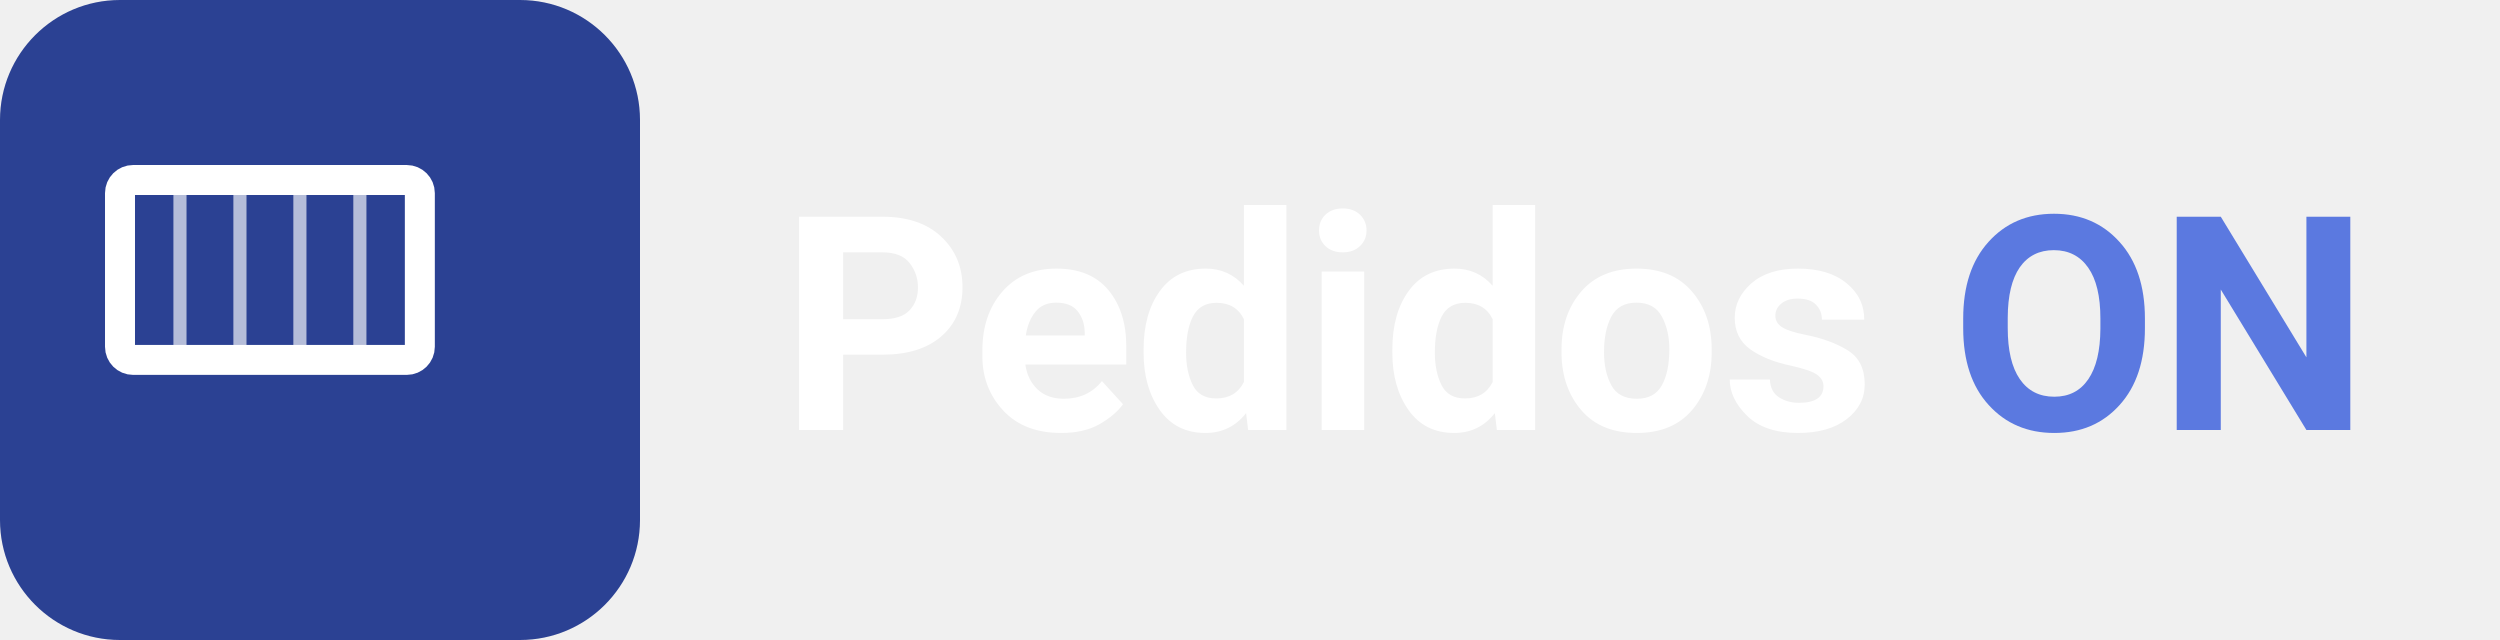
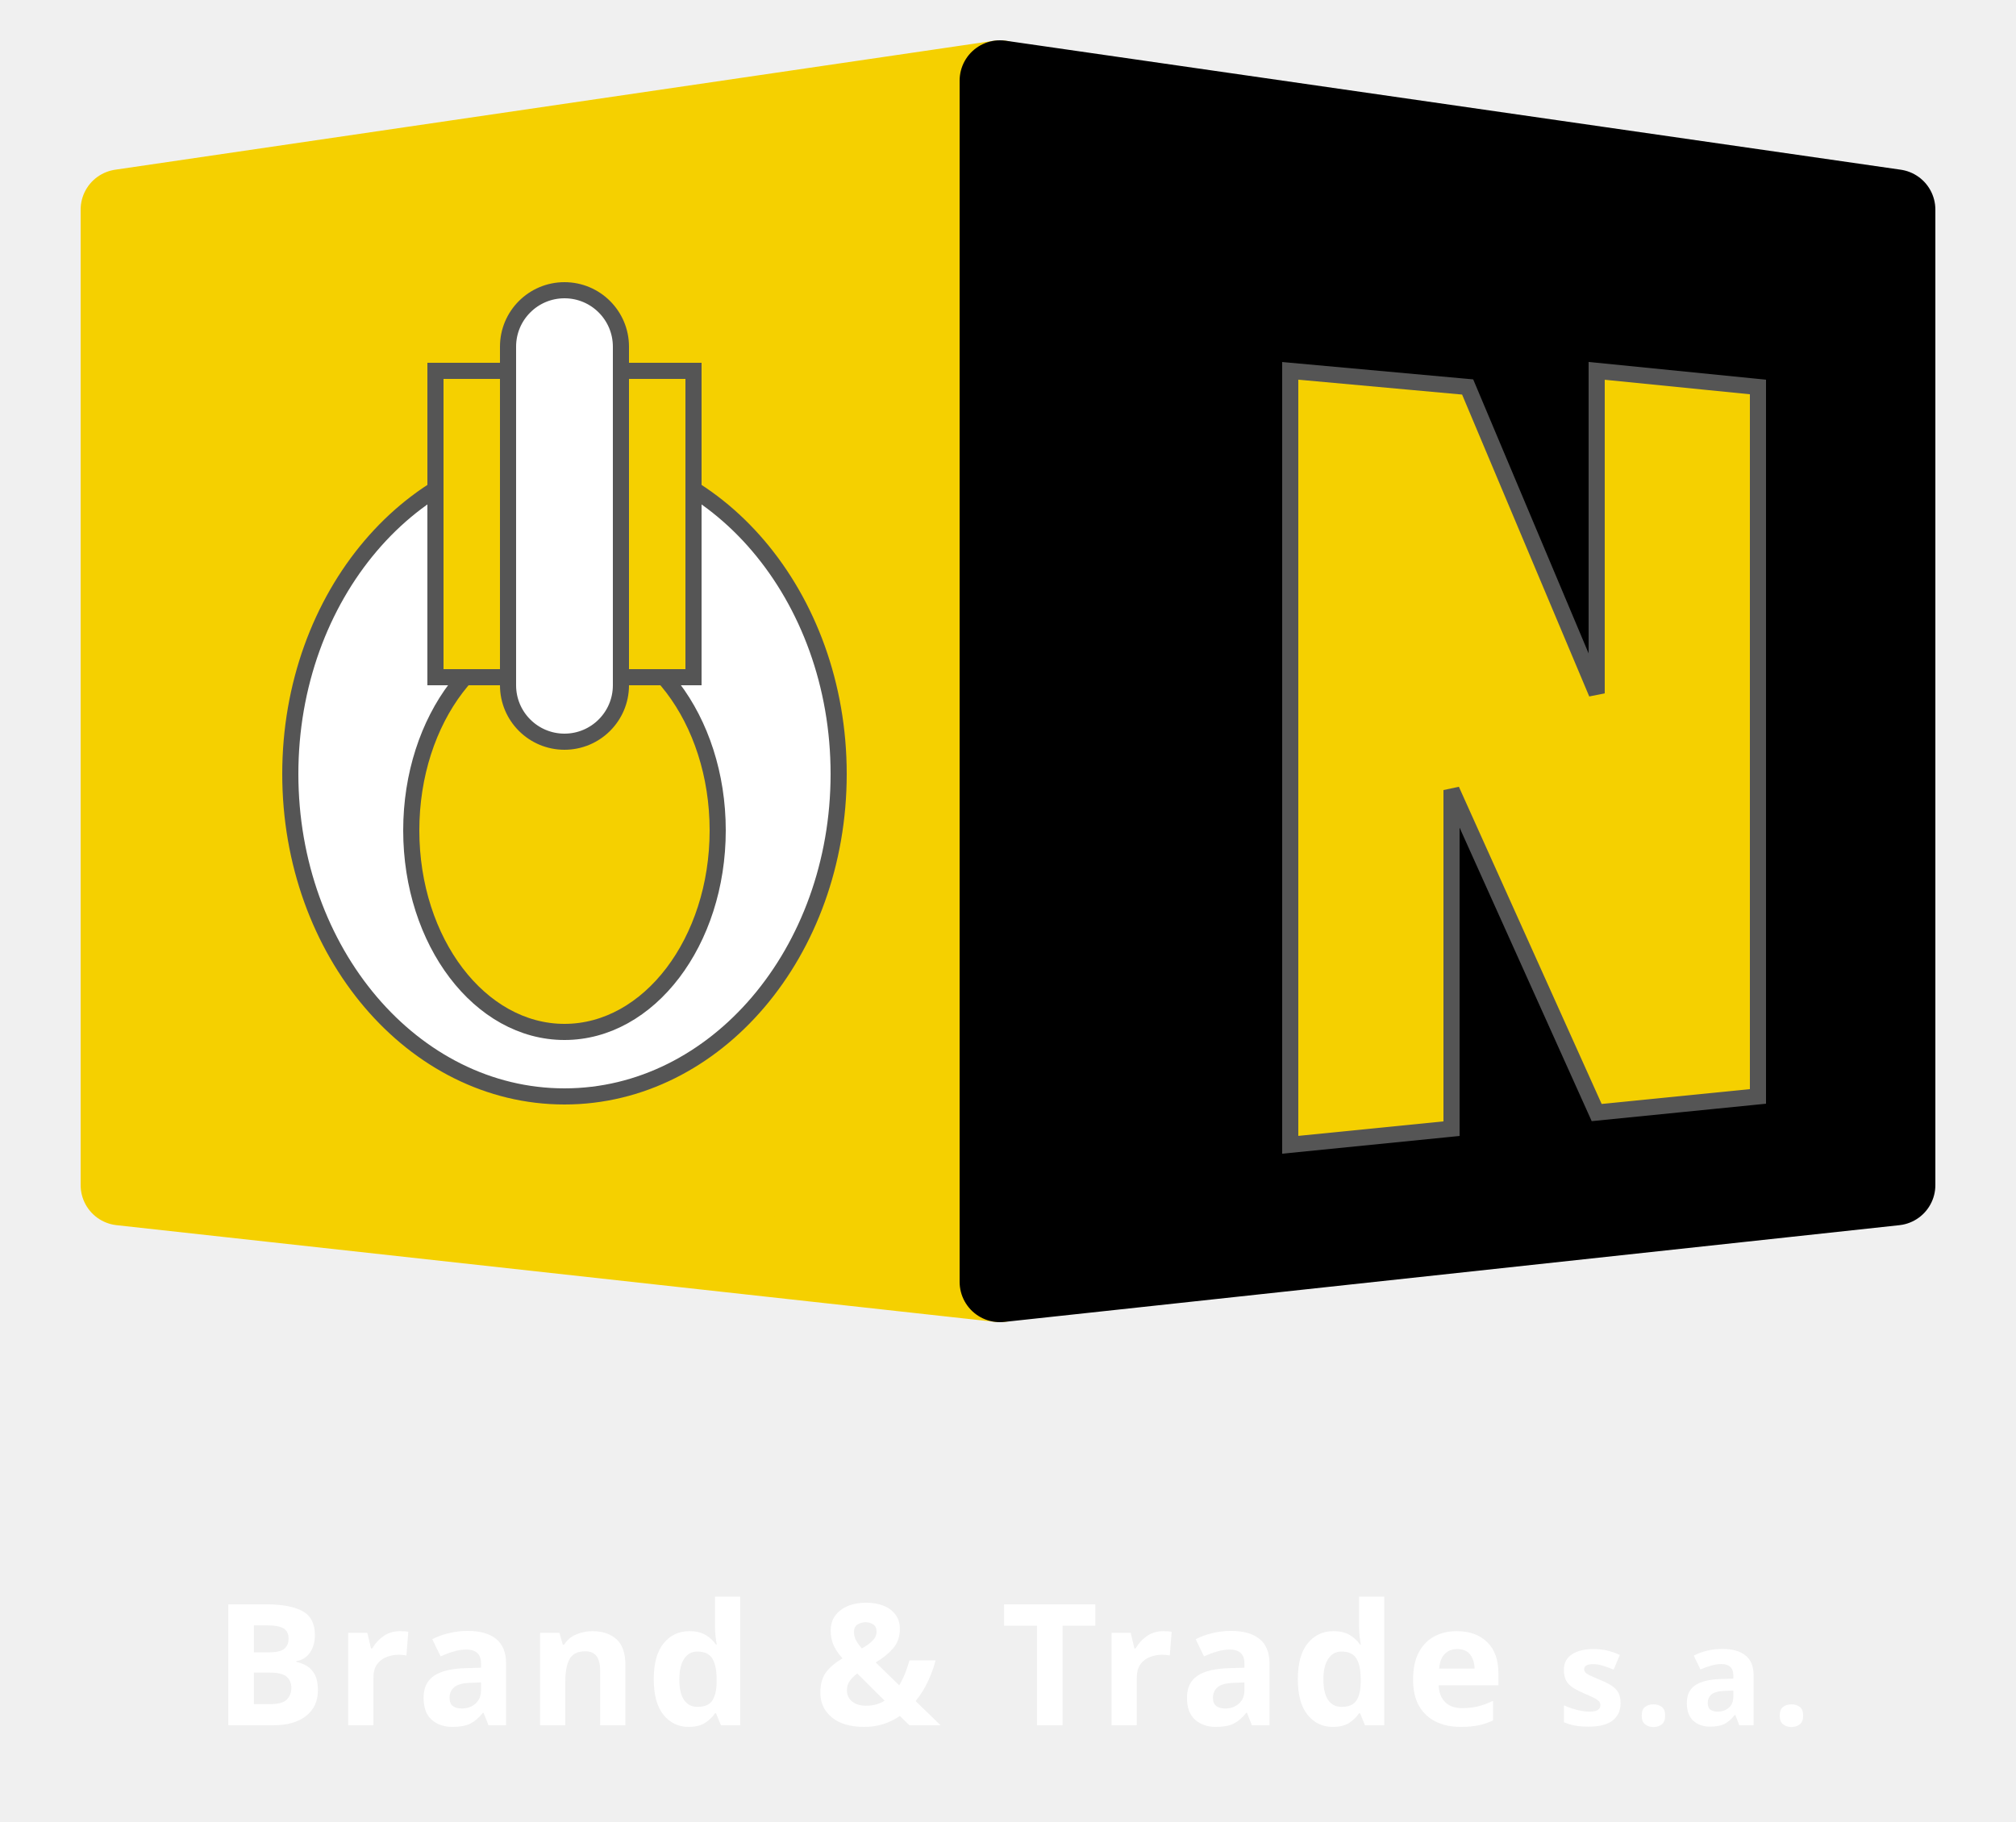
- <svg xmlns="http://www.w3.org/2000/svg" viewBox="0 0 250 64" width="250" height="64">
-   <rect x="0" y="0" width="64" height="64" rx="12" fill="#2B4193" />
-   <g fill="none" stroke="#FFFFFF" stroke-width="3" stroke-linejoin="round" transform="translate(12 18) scale(.0937)">
-     <g transform="translate(-96 -160) scale(1)" stroke-width="32">
-       <rect x="96" y="160" width="320" height="192" rx="14" />
-       <path d="M160 160v192M224 160v192M288 160v192M352 160v192" stroke-width="14" opacity=".65" />
+ <svg xmlns="http://www.w3.org/2000/svg" viewBox="28 54 250 226">
+   <g stroke="#555" stroke-width="2">
+     <g stroke-linejoin="round" stroke-width="10">
+       <path d="M43 80 L152 64 L152 213 L43 201 Z" fill="#F5D000" stroke="#F5D000" />
+       <path d="M152 64 L263 80 L263 201 L152 213 Z" fill="#000" stroke="#000" />
    </g>
+     <ellipse cx="98" cy="150" rx="34" ry="40" fill="#fff" />
+     <ellipse cx="98" cy="157" rx="19" ry="25" fill="#F5D000" />
+     <rect x="82" y="100" width="32" height="38" fill="#F5D000" />
+     <rect x="91" y="90" width="14" height="56" rx="7" fill="#fff" />
+     <polygon points="188,100 210,102 226,140 226,100 246,102 246,190 226,192 208,152 208,194 188,196" fill="#F5D000" />
  </g>
-   <text x="78" y="43" font-family="system-ui,Segoe UI,Roboto,Arial,sans-serif" font-size="30" font-weight="700" fill="#FFFFFF">Pedidos <tspan fill="#5B79E0">ON</tspan>
+   <text x="153.5" y="268" text-anchor="middle" font-family="Verdana, Tahoma, sans-serif" font-size="21" font-weight="700" letter-spacing="1" fill="#fff">Brand &amp; Trade <tspan font-size="17">s.a.</tspan>
  </text>
</svg>
